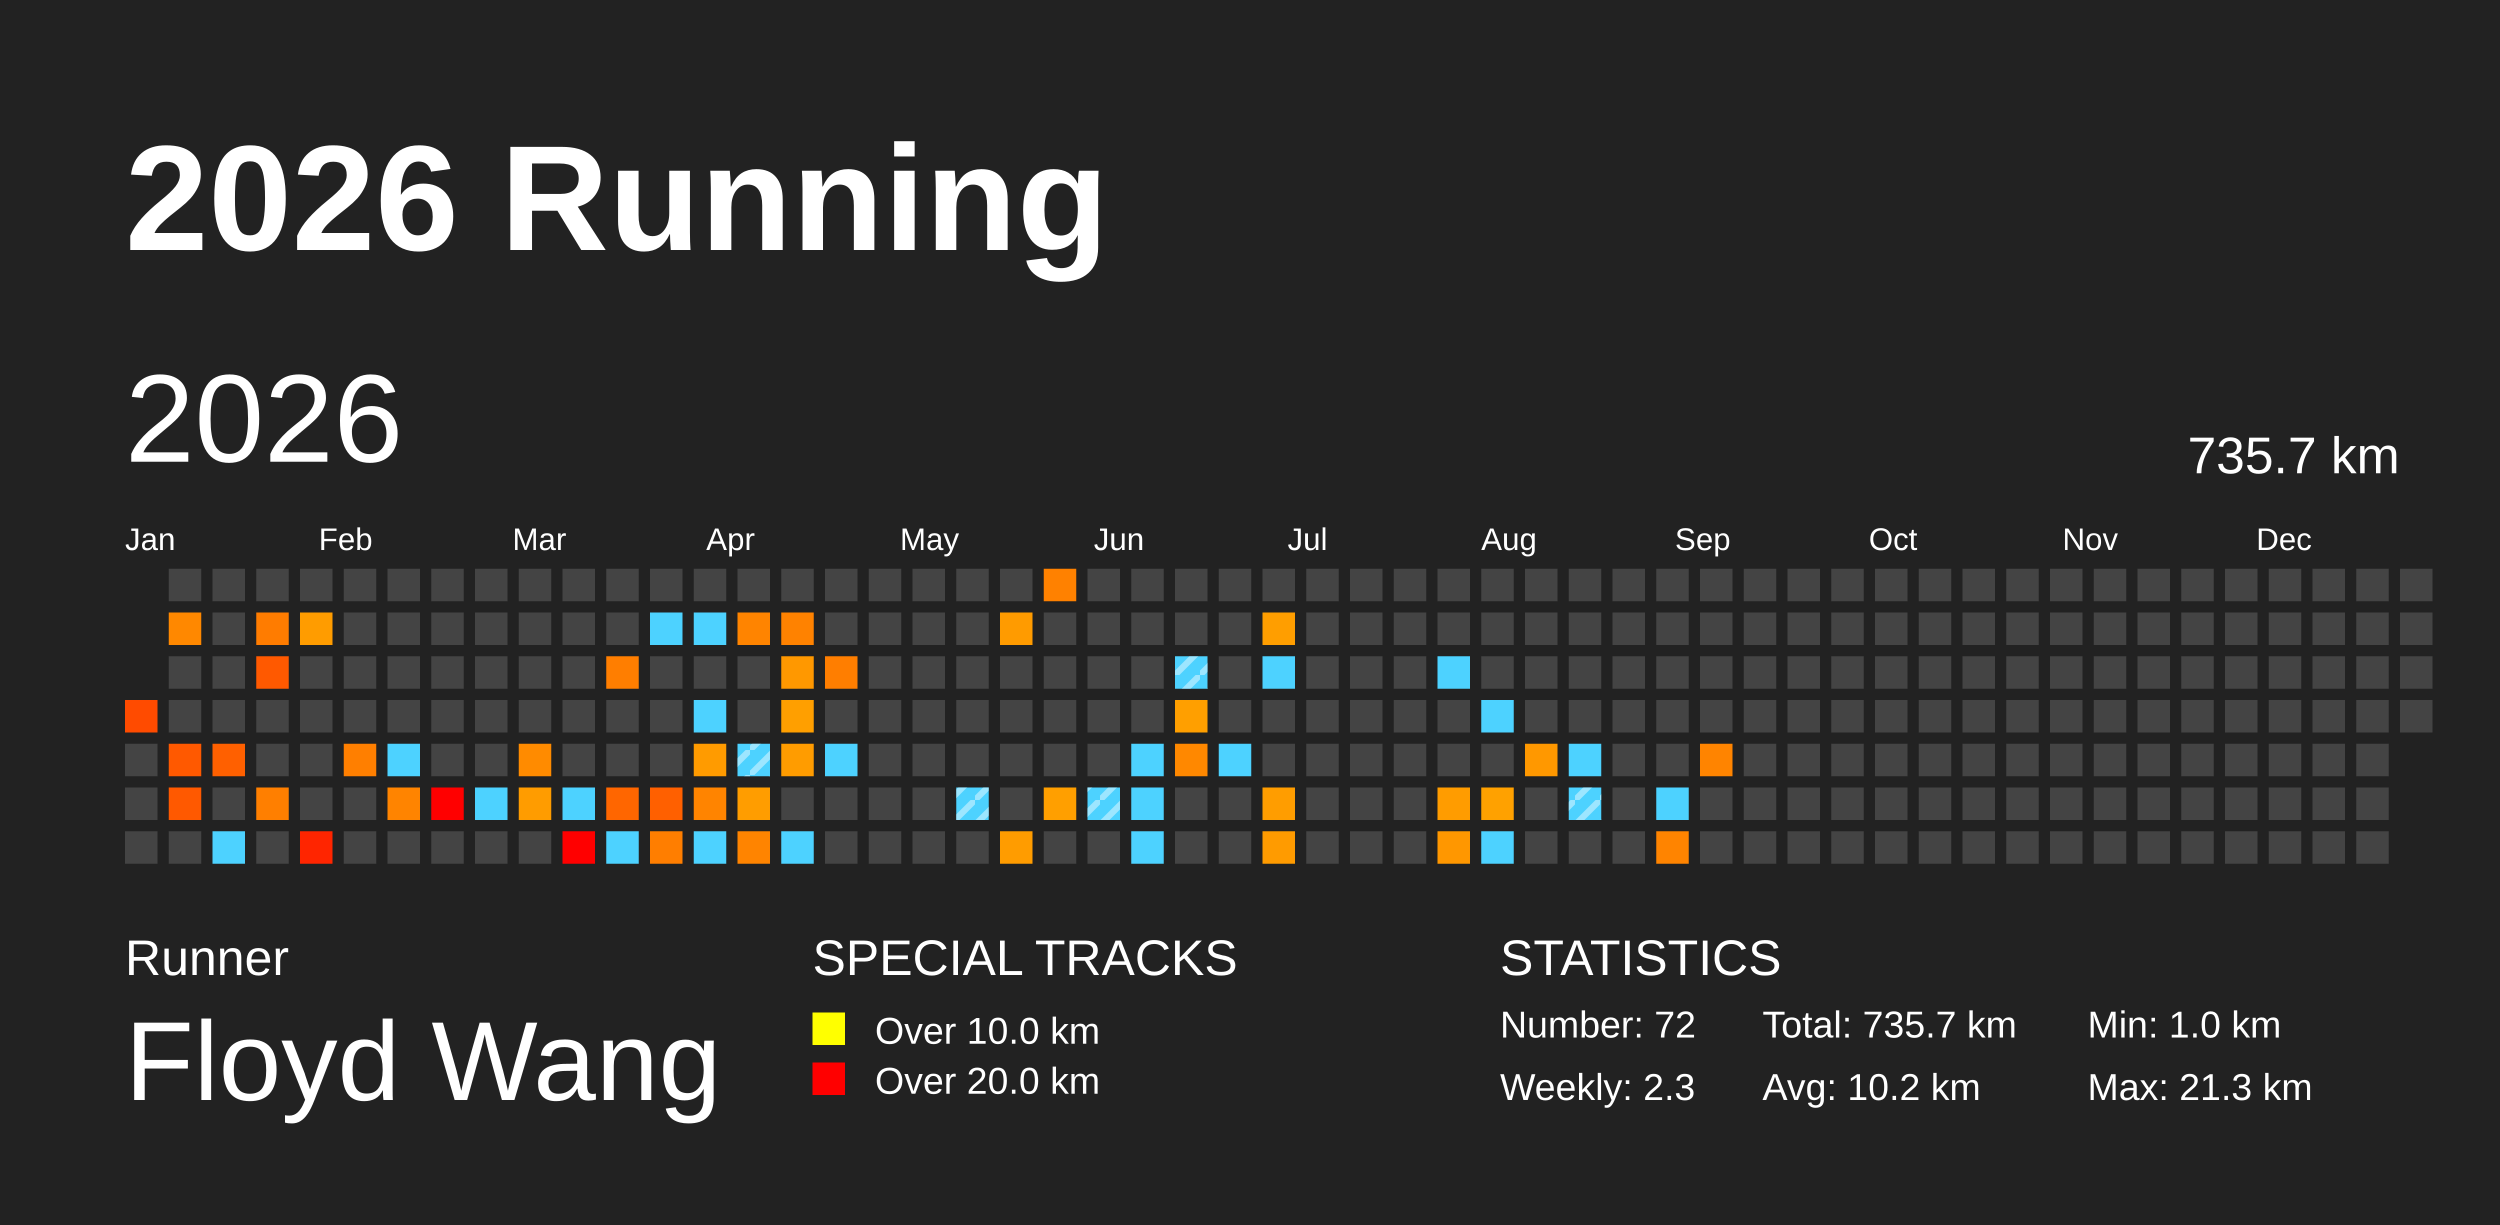
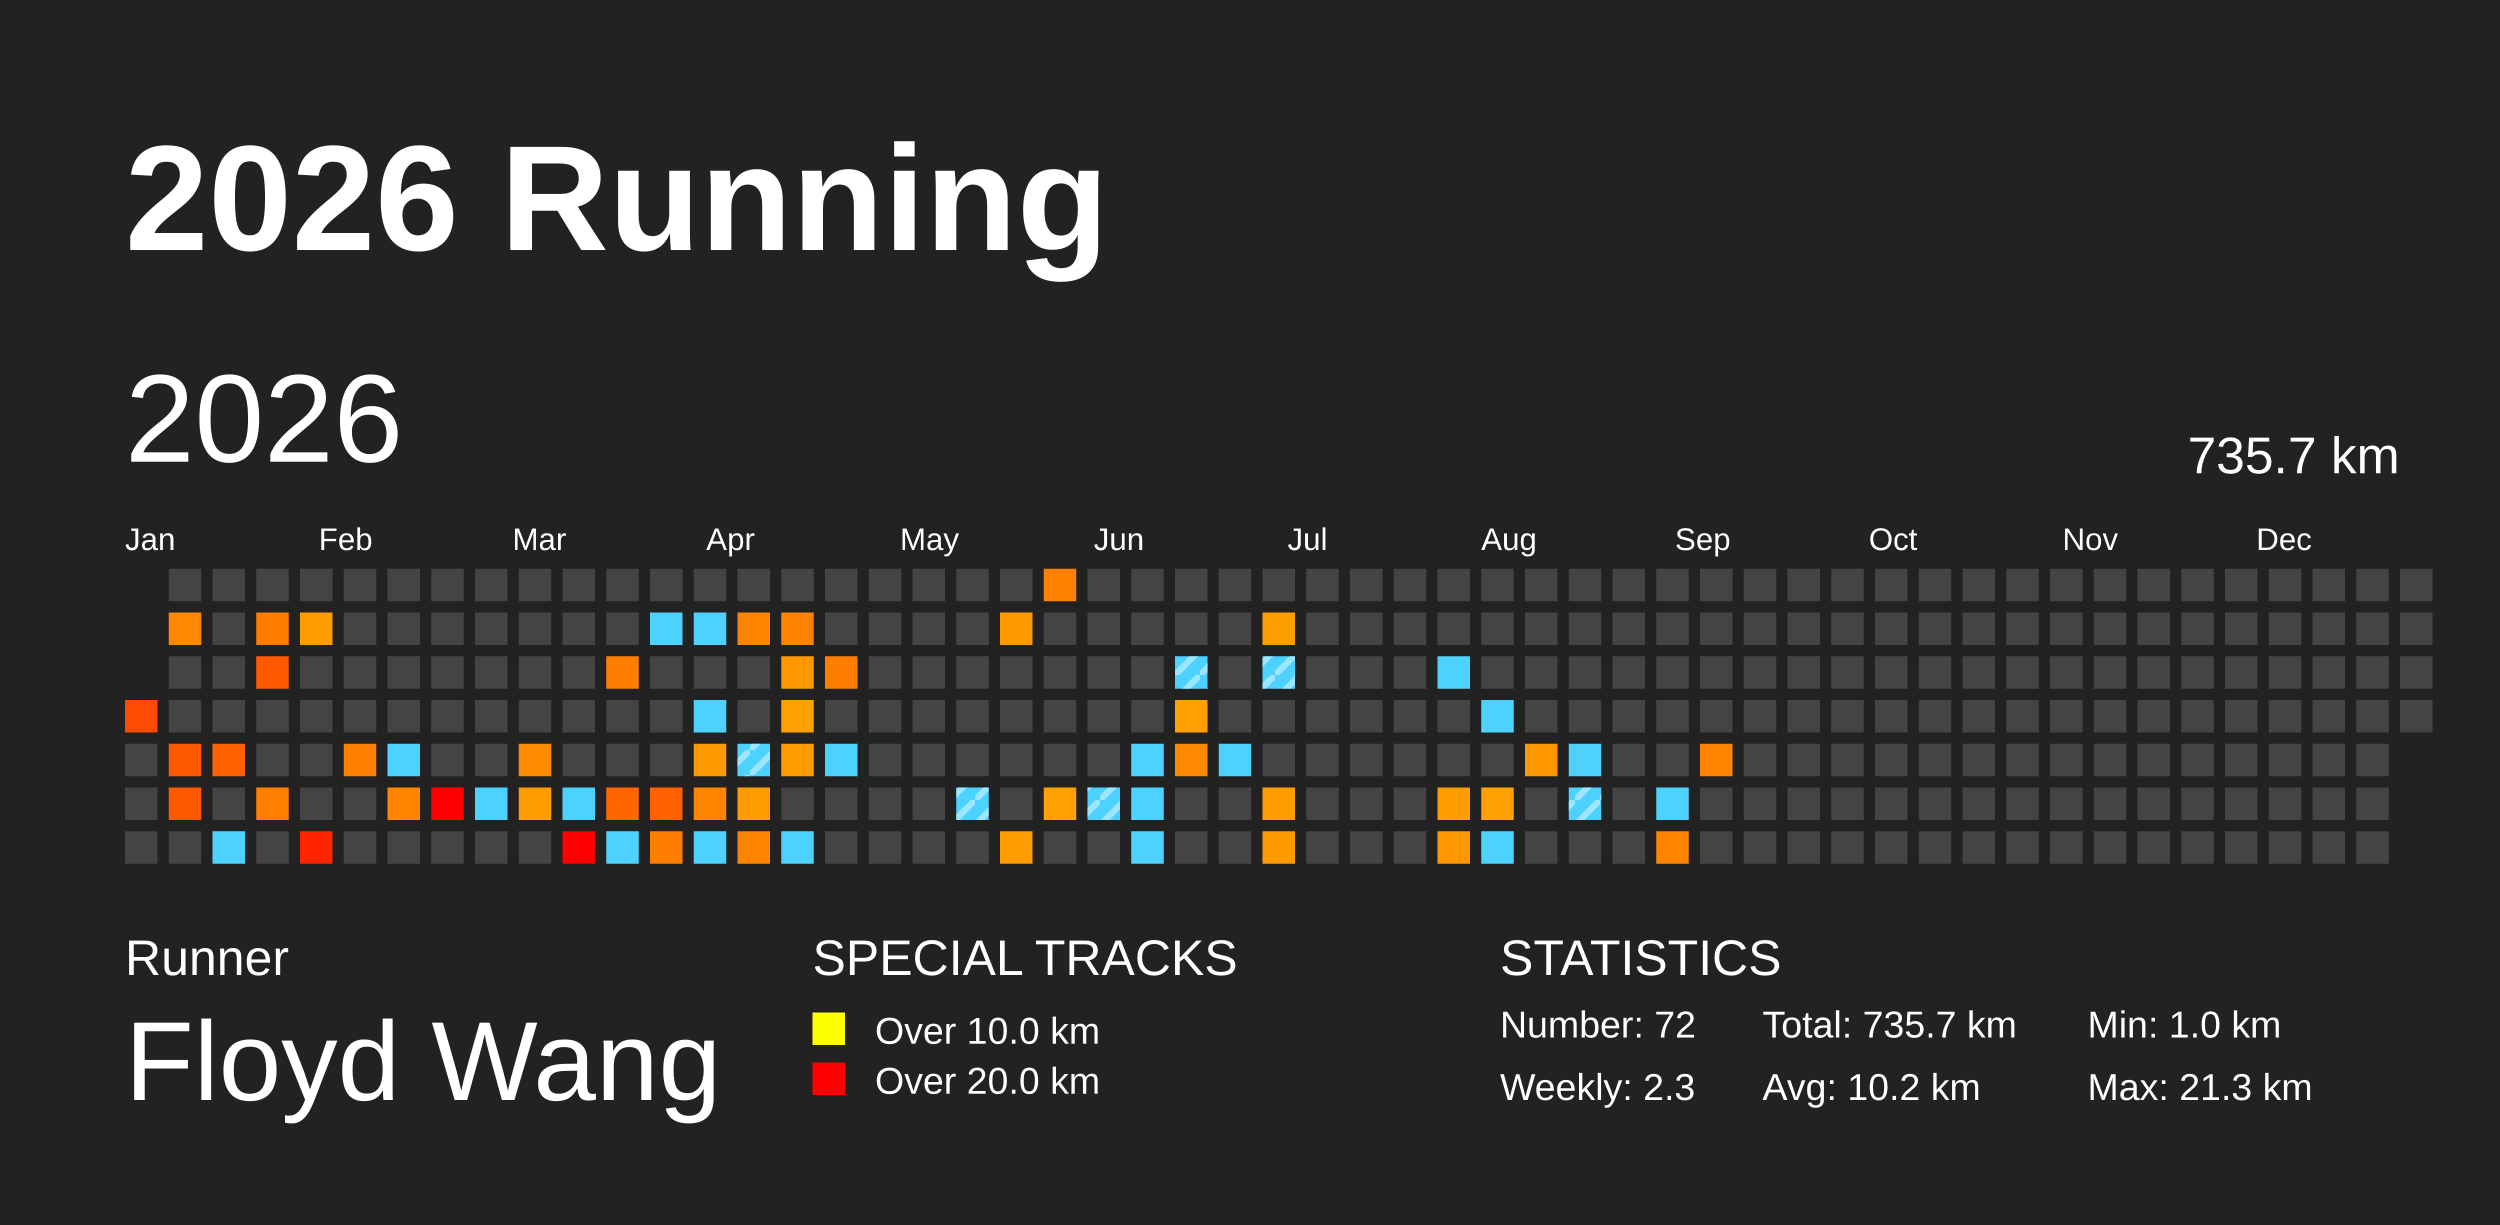
<svg xmlns="http://www.w3.org/2000/svg" baseProfile="full" height="98mm" version="1.1" viewBox="0,0,200,98" width="200mm">
  <defs>
    <pattern height="2" id="indoor-stripe" patternUnits="userSpaceOnUse" width="2">
      <line stroke="white" stroke-opacity="0.45" stroke-width="0.5" x1="0" x2="2" y1="2" y2="0" />
    </pattern>
  </defs>
  <rect fill="#222222" height="98" width="200" x="0" y="0" />
  <text fill="#FFFFFF" style="font-size:12px; font-family:Arial; font-weight:bold;" x="10" y="20">2026 Running</text>
  <text fill="#FFFFFF" style="font-size:4px; font-family:Arial" x="10" y="78">Runner</text>
  <text fill="#FFFFFF" style="font-size:9px; font-family:Arial" x="10" y="88">Floyd Wang</text>
  <text fill="#FFFFFF" style="font-size:4px; font-family:Arial" x="65" y="78">SPECIAL TRACKS</text>
  <rect fill="yellow" height="2.6" width="2.6" x="65" y="81" />
  <text fill="#FFFFFF" style="font-size:3px; font-family:Arial" x="70" y="83.5">Over 10.0 km</text>
  <rect fill="red" height="2.6" width="2.6" x="65" y="85" />
  <text fill="#FFFFFF" style="font-size:3px; font-family:Arial" x="70" y="87.5">Over 20.0 km</text>
  <text fill="#FFFFFF" style="font-size:4px; font-family:Arial" x="120" y="78">STATISTICS</text>
  <text fill="#FFFFFF" style="font-size:3px; font-family:Arial" x="120" y="83">Number: 72</text>
  <text fill="#FFFFFF" style="font-size:3px; font-family:Arial" x="120" y="88">Weekly: 2.3</text>
  <text fill="#FFFFFF" style="font-size:3px; font-family:Arial" x="141" y="83">Total: 735.7 km</text>
  <text fill="#FFFFFF" style="font-size:3px; font-family:Arial" x="141" y="88">Avg: 10.2 km</text>
  <text fill="#FFFFFF" style="font-size:3px; font-family:Arial" x="167" y="83">Min: 1.0 km</text>
  <text fill="#FFFFFF" style="font-size:3px; font-family:Arial" x="167" y="88">Max: 21.3 km</text>
  <text dominant-baseline="hanging" fill="#FFFFFF" style="font-size:10.0px; font-family:Arial;" x="10" y="30">2026</text>
  <text dominant-baseline="hanging" fill="#FFFFFF" style="font-size:4.125px; font-family:Arial;" x="175" y="35">735.7 km</text>
  <text fill="#FFFFFF" style="font-size:2.5px; font-family:Arial" x="10.0" y="44">Jan</text>
  <text fill="#FFFFFF" style="font-size:2.5px; font-family:Arial" x="25.5" y="44">Feb</text>
  <text fill="#FFFFFF" style="font-size:2.5px; font-family:Arial" x="41.0" y="44">Mar</text>
  <text fill="#FFFFFF" style="font-size:2.5px; font-family:Arial" x="56.5" y="44">Apr</text>
  <text fill="#FFFFFF" style="font-size:2.5px; font-family:Arial" x="72.0" y="44">May</text>
  <text fill="#FFFFFF" style="font-size:2.5px; font-family:Arial" x="87.5" y="44">Jun</text>
  <text fill="#FFFFFF" style="font-size:2.5px; font-family:Arial" x="103.0" y="44">Jul</text>
  <text fill="#FFFFFF" style="font-size:2.5px; font-family:Arial" x="118.5" y="44">Aug</text>
  <text fill="#FFFFFF" style="font-size:2.5px; font-family:Arial" x="134.0" y="44">Sep</text>
  <text fill="#FFFFFF" style="font-size:2.5px; font-family:Arial" x="149.5" y="44">Oct</text>
  <text fill="#FFFFFF" style="font-size:2.5px; font-family:Arial" x="165.0" y="44">Nov</text>
  <text fill="#FFFFFF" style="font-size:2.5px; font-family:Arial" x="180.5" y="44">Dec</text>
  <rect fill="#ff4b00" height="2.6" width="2.6" x="10.0" y="56.0" />
  <rect fill="#444444" height="2.6" width="2.6" x="10.0" y="59.5" />
  <rect fill="#444444" height="2.6" width="2.6" x="10.0" y="63.0" />
  <rect fill="#444444" height="2.6" width="2.6" x="10.0" y="66.5" />
  <rect fill="#444444" height="2.6" width="2.6" x="13.5" y="45.5" />
  <rect fill="#ff8800" height="2.6" width="2.6" x="13.5" y="49.0" />
  <rect fill="#444444" height="2.6" width="2.6" x="13.5" y="52.5" />
  <rect fill="#444444" height="2.6" width="2.6" x="13.5" y="56.0" />
  <rect fill="#ff5900" height="2.6" width="2.6" x="13.5" y="59.5" />
  <rect fill="#ff5900" height="2.6" width="2.6" x="13.5" y="63.0" />
  <rect fill="#444444" height="2.6" width="2.6" x="13.5" y="66.5" />
  <rect fill="#444444" height="2.6" width="2.6" x="17.0" y="45.5" />
  <rect fill="#444444" height="2.6" width="2.6" x="17.0" y="49.0" />
  <rect fill="#444444" height="2.6" width="2.6" x="17.0" y="52.5" />
  <rect fill="#444444" height="2.6" width="2.6" x="17.0" y="56.0" />
  <rect fill="#ff6000" height="2.6" width="2.6" x="17.0" y="59.5" />
  <rect fill="#444444" height="2.6" width="2.6" x="17.0" y="63.0" />
  <rect fill="#4dd2ff" height="2.6" width="2.6" x="17.0" y="66.5" />
  <rect fill="#444444" height="2.6" width="2.6" x="20.5" y="45.5" />
  <rect fill="#ff7c00" height="2.6" width="2.6" x="20.5" y="49.0" />
  <rect fill="#ff5900" height="2.6" width="2.6" x="20.5" y="52.5" />
  <rect fill="#444444" height="2.6" width="2.6" x="20.5" y="56.0" />
  <rect fill="#444444" height="2.6" width="2.6" x="20.5" y="59.5" />
  <rect fill="#ff7f00" height="2.6" width="2.6" x="20.5" y="63.0" />
  <rect fill="#444444" height="2.6" width="2.6" x="20.5" y="66.5" />
  <rect fill="#444444" height="2.6" width="2.6" x="24.0" y="45.5" />
  <rect fill="#ff9c00" height="2.6" width="2.6" x="24.0" y="49.0" />
  <rect fill="#444444" height="2.6" width="2.6" x="24.0" y="52.5" />
  <rect fill="#444444" height="2.6" width="2.6" x="24.0" y="56.0" />
  <rect fill="#444444" height="2.6" width="2.6" x="24.0" y="59.5" />
  <rect fill="#444444" height="2.6" width="2.6" x="24.0" y="63.0" />
  <rect fill="#ff2500" height="2.6" width="2.6" x="24.0" y="66.5" />
  <rect fill="#444444" height="2.6" width="2.6" x="27.5" y="45.5" />
  <rect fill="#444444" height="2.6" width="2.6" x="27.5" y="49.0" />
  <rect fill="#444444" height="2.6" width="2.6" x="27.5" y="52.5" />
  <rect fill="#444444" height="2.6" width="2.6" x="27.5" y="56.0" />
  <rect fill="#ff7f00" height="2.6" width="2.6" x="27.5" y="59.5" />
  <rect fill="#444444" height="2.6" width="2.6" x="27.5" y="63.0" />
  <rect fill="#444444" height="2.6" width="2.6" x="27.5" y="66.5" />
  <rect fill="#444444" height="2.6" width="2.6" x="31.0" y="45.5" />
  <rect fill="#444444" height="2.6" width="2.6" x="31.0" y="49.0" />
  <rect fill="#444444" height="2.6" width="2.6" x="31.0" y="52.5" />
  <rect fill="#444444" height="2.6" width="2.6" x="31.0" y="56.0" />
  <rect fill="#4dd2ff" height="2.6" width="2.6" x="31.0" y="59.5" />
  <rect fill="#ff8400" height="2.6" width="2.6" x="31.0" y="63.0" />
  <rect fill="#444444" height="2.6" width="2.6" x="31.0" y="66.5" />
  <rect fill="#444444" height="2.6" width="2.6" x="34.5" y="45.5" />
  <rect fill="#444444" height="2.6" width="2.6" x="34.5" y="49.0" />
  <rect fill="#444444" height="2.6" width="2.6" x="34.5" y="52.5" />
  <rect fill="#444444" height="2.6" width="2.6" x="34.5" y="56.0" />
  <rect fill="#444444" height="2.6" width="2.6" x="34.5" y="59.5" />
  <rect fill="red" height="2.6" width="2.6" x="34.5" y="63.0" />
  <rect fill="#444444" height="2.6" width="2.6" x="34.5" y="66.5" />
  <rect fill="#444444" height="2.6" width="2.6" x="38.0" y="45.5" />
  <rect fill="#444444" height="2.6" width="2.6" x="38.0" y="49.0" />
  <rect fill="#444444" height="2.6" width="2.6" x="38.0" y="52.5" />
  <rect fill="#444444" height="2.6" width="2.6" x="38.0" y="56.0" />
  <rect fill="#444444" height="2.6" width="2.6" x="38.0" y="59.5" />
  <rect fill="#4dd2ff" height="2.6" width="2.6" x="38.0" y="63.0" />
  <rect fill="#444444" height="2.6" width="2.6" x="38.0" y="66.5" />
  <rect fill="#444444" height="2.6" width="2.6" x="41.5" y="45.5" />
  <rect fill="#444444" height="2.6" width="2.6" x="41.5" y="49.0" />
  <rect fill="#444444" height="2.6" width="2.6" x="41.5" y="52.5" />
  <rect fill="#444444" height="2.6" width="2.6" x="41.5" y="56.0" />
  <rect fill="#ff8b00" height="2.6" width="2.6" x="41.5" y="59.5" />
  <rect fill="#ff9c00" height="2.6" width="2.6" x="41.5" y="63.0" />
  <rect fill="#444444" height="2.6" width="2.6" x="41.5" y="66.5" />
  <rect fill="#444444" height="2.6" width="2.6" x="45.0" y="45.5" />
  <rect fill="#444444" height="2.6" width="2.6" x="45.0" y="49.0" />
  <rect fill="#444444" height="2.6" width="2.6" x="45.0" y="52.5" />
  <rect fill="#444444" height="2.6" width="2.6" x="45.0" y="56.0" />
  <rect fill="#444444" height="2.6" width="2.6" x="45.0" y="59.5" />
  <rect fill="#4dd2ff" height="2.6" width="2.6" x="45.0" y="63.0" />
  <rect fill="red" height="2.6" width="2.6" x="45.0" y="66.5" />
  <rect fill="#444444" height="2.6" width="2.6" x="48.5" y="45.5" />
  <rect fill="#444444" height="2.6" width="2.6" x="48.5" y="49.0" />
  <rect fill="#ff7e00" height="2.6" width="2.6" x="48.5" y="52.5" />
  <rect fill="#444444" height="2.6" width="2.6" x="48.5" y="56.0" />
  <rect fill="#444444" height="2.6" width="2.6" x="48.5" y="59.5" />
  <rect fill="#ff6600" height="2.6" width="2.6" x="48.5" y="63.0" />
  <rect fill="#4dd2ff" height="2.6" width="2.6" x="48.5" y="66.5" />
  <rect fill="#444444" height="2.6" width="2.6" x="52.0" y="45.5" />
  <rect fill="#4dd2ff" height="2.6" width="2.6" x="52.0" y="49.0" />
  <rect fill="#444444" height="2.6" width="2.6" x="52.0" y="52.5" />
  <rect fill="#444444" height="2.6" width="2.6" x="52.0" y="56.0" />
  <rect fill="#444444" height="2.6" width="2.6" x="52.0" y="59.5" />
  <rect fill="#ff6000" height="2.6" width="2.6" x="52.0" y="63.0" />
  <rect fill="#ff7e00" height="2.6" width="2.6" x="52.0" y="66.5" />
  <rect fill="#444444" height="2.6" width="2.6" x="55.5" y="45.5" />
  <rect fill="#4dd2ff" height="2.6" width="2.6" x="55.5" y="49.0" />
  <rect fill="#444444" height="2.6" width="2.6" x="55.5" y="52.5" />
  <rect fill="#4dd2ff" height="2.6" width="2.6" x="55.5" y="56.0" />
  <rect fill="#ff9b00" height="2.6" width="2.6" x="55.5" y="59.5" />
  <rect fill="#ff8400" height="2.6" width="2.6" x="55.5" y="63.0" />
  <rect fill="#4dd2ff" height="2.6" width="2.6" x="55.5" y="66.5" />
  <rect fill="#444444" height="2.6" width="2.6" x="59.0" y="45.5" />
  <rect fill="#ff8400" height="2.6" width="2.6" x="59.0" y="49.0" />
  <rect fill="#444444" height="2.6" width="2.6" x="59.0" y="52.5" />
  <rect fill="#444444" height="2.6" width="2.6" x="59.0" y="56.0" />
  <rect fill="#4dd2ff" height="2.6" width="2.6" x="59.0" y="59.5" />
  <rect fill="url(#indoor-stripe)" height="2.6" style="pointer-events: none;" width="2.6" x="59.0" y="59.5" />
  <rect fill="#ff9d00" height="2.6" width="2.6" x="59.0" y="63.0" />
  <rect fill="#ff8400" height="2.6" width="2.6" x="59.0" y="66.5" />
  <rect fill="#444444" height="2.6" width="2.6" x="62.5" y="45.5" />
  <rect fill="#ff8200" height="2.6" width="2.6" x="62.5" y="49.0" />
  <rect fill="#ff9800" height="2.6" width="2.6" x="62.5" y="52.5" />
  <rect fill="#ff9f00" height="2.6" width="2.6" x="62.5" y="56.0" />
  <rect fill="#ff9c00" height="2.6" width="2.6" x="62.5" y="59.5" />
  <rect fill="#444444" height="2.6" width="2.6" x="62.5" y="63.0" />
  <rect fill="#4dd2ff" height="2.6" width="2.6" x="62.5" y="66.5" />
  <rect fill="#444444" height="2.6" width="2.6" x="66.0" y="45.5" />
  <rect fill="#444444" height="2.6" width="2.6" x="66.0" y="49.0" />
  <rect fill="#ff7e00" height="2.6" width="2.6" x="66.0" y="52.5" />
  <rect fill="#444444" height="2.6" width="2.6" x="66.0" y="56.0" />
  <rect fill="#4dd2ff" height="2.6" width="2.6" x="66.0" y="59.5" />
  <rect fill="#444444" height="2.6" width="2.6" x="66.0" y="63.0" />
  <rect fill="#444444" height="2.6" width="2.6" x="66.0" y="66.5" />
  <rect fill="#444444" height="2.6" width="2.6" x="69.5" y="45.5" />
  <rect fill="#444444" height="2.6" width="2.6" x="69.5" y="49.0" />
  <rect fill="#444444" height="2.6" width="2.6" x="69.5" y="52.5" />
  <rect fill="#444444" height="2.6" width="2.6" x="69.5" y="56.0" />
  <rect fill="#444444" height="2.6" width="2.6" x="69.5" y="59.5" />
  <rect fill="#444444" height="2.6" width="2.6" x="69.5" y="63.0" />
  <rect fill="#444444" height="2.6" width="2.6" x="69.5" y="66.5" />
  <rect fill="#444444" height="2.6" width="2.6" x="73.0" y="45.5" />
  <rect fill="#444444" height="2.6" width="2.6" x="73.0" y="49.0" />
  <rect fill="#444444" height="2.6" width="2.6" x="73.0" y="52.5" />
  <rect fill="#444444" height="2.6" width="2.6" x="73.0" y="56.0" />
  <rect fill="#444444" height="2.6" width="2.6" x="73.0" y="59.5" />
  <rect fill="#444444" height="2.6" width="2.6" x="73.0" y="63.0" />
  <rect fill="#444444" height="2.6" width="2.6" x="73.0" y="66.5" />
  <rect fill="#444444" height="2.6" width="2.6" x="76.5" y="45.5" />
  <rect fill="#444444" height="2.6" width="2.6" x="76.5" y="49.0" />
  <rect fill="#444444" height="2.6" width="2.6" x="76.5" y="52.5" />
  <rect fill="#444444" height="2.6" width="2.6" x="76.5" y="56.0" />
  <rect fill="#444444" height="2.6" width="2.6" x="76.5" y="59.5" />
  <rect fill="#4dd2ff" height="2.6" width="2.6" x="76.5" y="63.0" />
  <rect fill="url(#indoor-stripe)" height="2.6" style="pointer-events: none;" width="2.6" x="76.5" y="63.0" />
  <rect fill="#444444" height="2.6" width="2.6" x="76.5" y="66.5" />
  <rect fill="#444444" height="2.6" width="2.6" x="80.0" y="45.5" />
  <rect fill="#ff9b00" height="2.6" width="2.6" x="80.0" y="49.0" />
  <rect fill="#444444" height="2.6" width="2.6" x="80.0" y="52.5" />
  <rect fill="#444444" height="2.6" width="2.6" x="80.0" y="56.0" />
  <rect fill="#444444" height="2.6" width="2.6" x="80.0" y="59.5" />
  <rect fill="#444444" height="2.6" width="2.6" x="80.0" y="63.0" />
  <rect fill="#ff9c00" height="2.6" width="2.6" x="80.0" y="66.5" />
  <rect fill="#ff8100" height="2.6" width="2.6" x="83.5" y="45.5" />
  <rect fill="#444444" height="2.6" width="2.6" x="83.5" y="49.0" />
  <rect fill="#444444" height="2.6" width="2.6" x="83.5" y="52.5" />
  <rect fill="#444444" height="2.6" width="2.6" x="83.5" y="56.0" />
  <rect fill="#444444" height="2.6" width="2.6" x="83.5" y="59.5" />
  <rect fill="#ff9f00" height="2.6" width="2.6" x="83.5" y="63.0" />
  <rect fill="#444444" height="2.6" width="2.6" x="83.5" y="66.5" />
  <rect fill="#444444" height="2.6" width="2.6" x="87.0" y="45.5" />
  <rect fill="#444444" height="2.6" width="2.6" x="87.0" y="49.0" />
  <rect fill="#444444" height="2.6" width="2.6" x="87.0" y="52.5" />
  <rect fill="#444444" height="2.6" width="2.6" x="87.0" y="56.0" />
  <rect fill="#444444" height="2.6" width="2.6" x="87.0" y="59.5" />
  <rect fill="#4dd2ff" height="2.6" width="2.6" x="87.0" y="63.0" />
  <rect fill="url(#indoor-stripe)" height="2.6" style="pointer-events: none;" width="2.6" x="87.0" y="63.0" />
  <rect fill="#444444" height="2.6" width="2.6" x="87.0" y="66.5" />
  <rect fill="#444444" height="2.6" width="2.6" x="90.5" y="45.5" />
  <rect fill="#444444" height="2.6" width="2.6" x="90.5" y="49.0" />
  <rect fill="#444444" height="2.6" width="2.6" x="90.5" y="52.5" />
  <rect fill="#444444" height="2.6" width="2.6" x="90.5" y="56.0" />
  <rect fill="#4dd2ff" height="2.6" width="2.6" x="90.5" y="59.5" />
  <rect fill="#4dd2ff" height="2.6" width="2.6" x="90.5" y="63.0" />
  <rect fill="#4dd2ff" height="2.6" width="2.6" x="90.5" y="66.5" />
  <rect fill="#444444" height="2.6" width="2.6" x="94.0" y="45.5" />
  <rect fill="#444444" height="2.6" width="2.6" x="94.0" y="49.0" />
  <rect fill="#4dd2ff" height="2.6" width="2.6" x="94.0" y="52.5" />
  <rect fill="url(#indoor-stripe)" height="2.6" style="pointer-events: none;" width="2.6" x="94.0" y="52.5" />
  <rect fill="#ff9f00" height="2.6" width="2.6" x="94.0" y="56.0" />
  <rect fill="#ff8800" height="2.6" width="2.6" x="94.0" y="59.5" />
  <rect fill="#444444" height="2.6" width="2.6" x="94.0" y="63.0" />
  <rect fill="#444444" height="2.6" width="2.6" x="94.0" y="66.5" />
  <rect fill="#444444" height="2.6" width="2.6" x="97.5" y="45.5" />
  <rect fill="#444444" height="2.6" width="2.6" x="97.5" y="49.0" />
  <rect fill="#444444" height="2.6" width="2.6" x="97.5" y="52.5" />
  <rect fill="#444444" height="2.6" width="2.6" x="97.5" y="56.0" />
  <rect fill="#4dd2ff" height="2.6" width="2.6" x="97.5" y="59.5" />
  <rect fill="#444444" height="2.6" width="2.6" x="97.5" y="63.0" />
  <rect fill="#444444" height="2.6" width="2.6" x="97.5" y="66.5" />
  <rect fill="#444444" height="2.6" width="2.6" x="101.0" y="45.5" />
  <rect fill="#ff9e00" height="2.6" width="2.6" x="101.0" y="49.0" />
  <rect fill="#4dd2ff" height="2.6" width="2.6" x="101.0" y="52.5" />
+   <rect fill="url(#indoor-stripe)" height="2.6" style="pointer-events: none;" width="2.6" x="101.0" y="52.5" />
  <rect fill="#444444" height="2.6" width="2.6" x="101.0" y="56.0" />
  <rect fill="#444444" height="2.6" width="2.6" x="101.0" y="59.5" />
  <rect fill="#ff9d00" height="2.6" width="2.6" x="101.0" y="63.0" />
  <rect fill="#ff9b00" height="2.6" width="2.6" x="101.0" y="66.5" />
  <rect fill="#444444" height="2.6" width="2.6" x="104.5" y="45.5" />
  <rect fill="#444444" height="2.6" width="2.6" x="104.5" y="49.0" />
  <rect fill="#444444" height="2.6" width="2.6" x="104.5" y="52.5" />
  <rect fill="#444444" height="2.6" width="2.6" x="104.5" y="56.0" />
  <rect fill="#444444" height="2.6" width="2.6" x="104.5" y="59.5" />
  <rect fill="#444444" height="2.6" width="2.6" x="104.5" y="63.0" />
  <rect fill="#444444" height="2.6" width="2.6" x="104.5" y="66.5" />
  <rect fill="#444444" height="2.6" width="2.6" x="108.0" y="45.5" />
  <rect fill="#444444" height="2.6" width="2.6" x="108.0" y="49.0" />
  <rect fill="#444444" height="2.6" width="2.6" x="108.0" y="52.5" />
  <rect fill="#444444" height="2.6" width="2.6" x="108.0" y="56.0" />
  <rect fill="#444444" height="2.6" width="2.6" x="108.0" y="59.5" />
  <rect fill="#444444" height="2.6" width="2.6" x="108.0" y="63.0" />
  <rect fill="#444444" height="2.6" width="2.6" x="108.0" y="66.5" />
  <rect fill="#444444" height="2.6" width="2.6" x="111.5" y="45.5" />
  <rect fill="#444444" height="2.6" width="2.6" x="111.5" y="49.0" />
  <rect fill="#444444" height="2.6" width="2.6" x="111.5" y="52.5" />
  <rect fill="#444444" height="2.6" width="2.6" x="111.5" y="56.0" />
  <rect fill="#444444" height="2.6" width="2.6" x="111.5" y="59.5" />
  <rect fill="#444444" height="2.6" width="2.6" x="111.5" y="63.0" />
  <rect fill="#444444" height="2.6" width="2.6" x="111.5" y="66.5" />
  <rect fill="#444444" height="2.6" width="2.6" x="115.0" y="45.5" />
  <rect fill="#444444" height="2.6" width="2.6" x="115.0" y="49.0" />
  <rect fill="#4dd2ff" height="2.6" width="2.6" x="115.0" y="52.5" />
  <rect fill="#444444" height="2.6" width="2.6" x="115.0" y="56.0" />
  <rect fill="#444444" height="2.6" width="2.6" x="115.0" y="59.5" />
  <rect fill="#ff9c00" height="2.6" width="2.6" x="115.0" y="63.0" />
  <rect fill="#ff9700" height="2.6" width="2.6" x="115.0" y="66.5" />
  <rect fill="#444444" height="2.6" width="2.6" x="118.5" y="45.5" />
  <rect fill="#444444" height="2.6" width="2.6" x="118.5" y="49.0" />
  <rect fill="#444444" height="2.6" width="2.6" x="118.5" y="52.5" />
  <rect fill="#4dd2ff" height="2.6" width="2.6" x="118.5" y="56.0" />
  <rect fill="#444444" height="2.6" width="2.6" x="118.5" y="59.5" />
  <rect fill="#ffa100" height="2.6" width="2.6" x="118.5" y="63.0" />
  <rect fill="#4dd2ff" height="2.6" width="2.6" x="118.5" y="66.5" />
  <rect fill="#444444" height="2.6" width="2.6" x="122.0" y="45.5" />
  <rect fill="#444444" height="2.6" width="2.6" x="122.0" y="49.0" />
  <rect fill="#444444" height="2.6" width="2.6" x="122.0" y="52.5" />
  <rect fill="#444444" height="2.6" width="2.6" x="122.0" y="56.0" />
  <rect fill="#ff9800" height="2.6" width="2.6" x="122.0" y="59.5" />
  <rect fill="#444444" height="2.6" width="2.6" x="122.0" y="63.0" />
  <rect fill="#444444" height="2.6" width="2.6" x="122.0" y="66.5" />
  <rect fill="#444444" height="2.6" width="2.6" x="125.5" y="45.5" />
  <rect fill="#444444" height="2.6" width="2.6" x="125.5" y="49.0" />
  <rect fill="#444444" height="2.6" width="2.6" x="125.5" y="52.5" />
  <rect fill="#444444" height="2.6" width="2.6" x="125.5" y="56.0" />
  <rect fill="#4dd2ff" height="2.6" width="2.6" x="125.5" y="59.5" />
  <rect fill="#4dd2ff" height="2.6" width="2.6" x="125.5" y="63.0" />
  <rect fill="url(#indoor-stripe)" height="2.6" style="pointer-events: none;" width="2.6" x="125.5" y="63.0" />
  <rect fill="#444444" height="2.6" width="2.6" x="125.5" y="66.5" />
  <rect fill="#444444" height="2.6" width="2.6" x="129.0" y="45.5" />
  <rect fill="#444444" height="2.6" width="2.6" x="129.0" y="49.0" />
  <rect fill="#444444" height="2.6" width="2.6" x="129.0" y="52.5" />
  <rect fill="#444444" height="2.6" width="2.6" x="129.0" y="56.0" />
  <rect fill="#444444" height="2.6" width="2.6" x="129.0" y="59.5" />
  <rect fill="#444444" height="2.6" width="2.6" x="129.0" y="63.0" />
  <rect fill="#444444" height="2.6" width="2.6" x="129.0" y="66.5" />
  <rect fill="#444444" height="2.6" width="2.6" x="132.5" y="45.5" />
  <rect fill="#444444" height="2.6" width="2.6" x="132.5" y="49.0" />
  <rect fill="#444444" height="2.6" width="2.6" x="132.5" y="52.5" />
  <rect fill="#444444" height="2.6" width="2.6" x="132.5" y="56.0" />
  <rect fill="#444444" height="2.6" width="2.6" x="132.5" y="59.5" />
  <rect fill="#4dd2ff" height="2.6" width="2.6" x="132.5" y="63.0" />
  <rect fill="#ff8400" height="2.6" width="2.6" x="132.5" y="66.5" />
  <rect fill="#444444" height="2.6" width="2.6" x="136.0" y="45.5" />
  <rect fill="#444444" height="2.6" width="2.6" x="136.0" y="49.0" />
  <rect fill="#444444" height="2.6" width="2.6" x="136.0" y="52.5" />
  <rect fill="#444444" height="2.6" width="2.6" x="136.0" y="56.0" />
  <rect fill="#ff8400" height="2.6" width="2.6" x="136.0" y="59.5" />
  <rect fill="#444444" height="2.6" width="2.6" x="136.0" y="63.0" />
  <rect fill="#444444" height="2.6" width="2.6" x="136.0" y="66.5" />
  <rect fill="#444444" height="2.6" width="2.6" x="139.5" y="45.5" />
  <rect fill="#444444" height="2.6" width="2.6" x="139.5" y="49.0" />
  <rect fill="#444444" height="2.6" width="2.6" x="139.5" y="52.5" />
  <rect fill="#444444" height="2.6" width="2.6" x="139.5" y="56.0" />
  <rect fill="#444444" height="2.6" width="2.6" x="139.5" y="59.5" />
  <rect fill="#444444" height="2.6" width="2.6" x="139.5" y="63.0" />
  <rect fill="#444444" height="2.6" width="2.6" x="139.5" y="66.5" />
  <rect fill="#444444" height="2.6" width="2.6" x="143.0" y="45.5" />
  <rect fill="#444444" height="2.6" width="2.6" x="143.0" y="49.0" />
  <rect fill="#444444" height="2.6" width="2.6" x="143.0" y="52.5" />
  <rect fill="#444444" height="2.6" width="2.6" x="143.0" y="56.0" />
  <rect fill="#444444" height="2.6" width="2.6" x="143.0" y="59.5" />
  <rect fill="#444444" height="2.6" width="2.6" x="143.0" y="63.0" />
  <rect fill="#444444" height="2.6" width="2.6" x="143.0" y="66.5" />
  <rect fill="#444444" height="2.6" width="2.6" x="146.5" y="45.5" />
  <rect fill="#444444" height="2.6" width="2.6" x="146.5" y="49.0" />
  <rect fill="#444444" height="2.6" width="2.6" x="146.5" y="52.5" />
  <rect fill="#444444" height="2.6" width="2.6" x="146.5" y="56.0" />
  <rect fill="#444444" height="2.6" width="2.6" x="146.5" y="59.5" />
  <rect fill="#444444" height="2.6" width="2.6" x="146.5" y="63.0" />
  <rect fill="#444444" height="2.6" width="2.6" x="146.5" y="66.5" />
  <rect fill="#444444" height="2.6" width="2.6" x="150.0" y="45.5" />
  <rect fill="#444444" height="2.6" width="2.6" x="150.0" y="49.0" />
  <rect fill="#444444" height="2.6" width="2.6" x="150.0" y="52.5" />
  <rect fill="#444444" height="2.6" width="2.6" x="150.0" y="56.0" />
  <rect fill="#444444" height="2.6" width="2.6" x="150.0" y="59.5" />
  <rect fill="#444444" height="2.6" width="2.6" x="150.0" y="63.0" />
  <rect fill="#444444" height="2.6" width="2.6" x="150.0" y="66.5" />
  <rect fill="#444444" height="2.6" width="2.6" x="153.5" y="45.5" />
  <rect fill="#444444" height="2.6" width="2.6" x="153.5" y="49.0" />
  <rect fill="#444444" height="2.6" width="2.6" x="153.5" y="52.5" />
  <rect fill="#444444" height="2.6" width="2.6" x="153.5" y="56.0" />
  <rect fill="#444444" height="2.6" width="2.6" x="153.5" y="59.5" />
  <rect fill="#444444" height="2.6" width="2.6" x="153.5" y="63.0" />
  <rect fill="#444444" height="2.6" width="2.6" x="153.5" y="66.5" />
  <rect fill="#444444" height="2.6" width="2.6" x="157.0" y="45.5" />
  <rect fill="#444444" height="2.6" width="2.6" x="157.0" y="49.0" />
  <rect fill="#444444" height="2.6" width="2.6" x="157.0" y="52.5" />
  <rect fill="#444444" height="2.6" width="2.6" x="157.0" y="56.0" />
  <rect fill="#444444" height="2.6" width="2.6" x="157.0" y="59.5" />
  <rect fill="#444444" height="2.6" width="2.6" x="157.0" y="63.0" />
  <rect fill="#444444" height="2.6" width="2.6" x="157.0" y="66.5" />
  <rect fill="#444444" height="2.6" width="2.6" x="160.5" y="45.5" />
  <rect fill="#444444" height="2.6" width="2.6" x="160.5" y="49.0" />
  <rect fill="#444444" height="2.6" width="2.6" x="160.5" y="52.5" />
  <rect fill="#444444" height="2.6" width="2.6" x="160.5" y="56.0" />
  <rect fill="#444444" height="2.6" width="2.6" x="160.5" y="59.5" />
  <rect fill="#444444" height="2.6" width="2.6" x="160.5" y="63.0" />
  <rect fill="#444444" height="2.6" width="2.6" x="160.5" y="66.5" />
  <rect fill="#444444" height="2.6" width="2.6" x="164.0" y="45.5" />
  <rect fill="#444444" height="2.6" width="2.6" x="164.0" y="49.0" />
  <rect fill="#444444" height="2.6" width="2.6" x="164.0" y="52.5" />
  <rect fill="#444444" height="2.6" width="2.6" x="164.0" y="56.0" />
  <rect fill="#444444" height="2.6" width="2.6" x="164.0" y="59.5" />
  <rect fill="#444444" height="2.6" width="2.6" x="164.0" y="63.0" />
  <rect fill="#444444" height="2.6" width="2.6" x="164.0" y="66.5" />
  <rect fill="#444444" height="2.6" width="2.6" x="167.5" y="45.5" />
  <rect fill="#444444" height="2.6" width="2.6" x="167.5" y="49.0" />
  <rect fill="#444444" height="2.6" width="2.6" x="167.5" y="52.5" />
  <rect fill="#444444" height="2.6" width="2.6" x="167.5" y="56.0" />
  <rect fill="#444444" height="2.6" width="2.6" x="167.5" y="59.5" />
  <rect fill="#444444" height="2.6" width="2.6" x="167.5" y="63.0" />
  <rect fill="#444444" height="2.6" width="2.6" x="167.5" y="66.5" />
  <rect fill="#444444" height="2.6" width="2.6" x="171.0" y="45.5" />
  <rect fill="#444444" height="2.6" width="2.6" x="171.0" y="49.0" />
  <rect fill="#444444" height="2.6" width="2.6" x="171.0" y="52.5" />
  <rect fill="#444444" height="2.6" width="2.6" x="171.0" y="56.0" />
  <rect fill="#444444" height="2.6" width="2.6" x="171.0" y="59.5" />
  <rect fill="#444444" height="2.6" width="2.6" x="171.0" y="63.0" />
  <rect fill="#444444" height="2.6" width="2.6" x="171.0" y="66.5" />
  <rect fill="#444444" height="2.6" width="2.6" x="174.5" y="45.5" />
  <rect fill="#444444" height="2.6" width="2.6" x="174.5" y="49.0" />
  <rect fill="#444444" height="2.6" width="2.6" x="174.5" y="52.5" />
  <rect fill="#444444" height="2.6" width="2.6" x="174.5" y="56.0" />
  <rect fill="#444444" height="2.6" width="2.6" x="174.5" y="59.5" />
  <rect fill="#444444" height="2.6" width="2.6" x="174.5" y="63.0" />
  <rect fill="#444444" height="2.6" width="2.6" x="174.5" y="66.5" />
  <rect fill="#444444" height="2.6" width="2.6" x="178.0" y="45.5" />
  <rect fill="#444444" height="2.6" width="2.6" x="178.0" y="49.0" />
  <rect fill="#444444" height="2.6" width="2.6" x="178.0" y="52.5" />
  <rect fill="#444444" height="2.6" width="2.6" x="178.0" y="56.0" />
  <rect fill="#444444" height="2.6" width="2.6" x="178.0" y="59.5" />
  <rect fill="#444444" height="2.6" width="2.6" x="178.0" y="63.0" />
  <rect fill="#444444" height="2.6" width="2.6" x="178.0" y="66.5" />
  <rect fill="#444444" height="2.6" width="2.6" x="181.5" y="45.5" />
  <rect fill="#444444" height="2.6" width="2.6" x="181.5" y="49.0" />
  <rect fill="#444444" height="2.6" width="2.6" x="181.5" y="52.5" />
  <rect fill="#444444" height="2.6" width="2.6" x="181.5" y="56.0" />
  <rect fill="#444444" height="2.6" width="2.6" x="181.5" y="59.5" />
  <rect fill="#444444" height="2.6" width="2.6" x="181.5" y="63.0" />
  <rect fill="#444444" height="2.6" width="2.6" x="181.5" y="66.5" />
  <rect fill="#444444" height="2.6" width="2.6" x="185.0" y="45.5" />
  <rect fill="#444444" height="2.6" width="2.6" x="185.0" y="49.0" />
  <rect fill="#444444" height="2.6" width="2.6" x="185.0" y="52.5" />
  <rect fill="#444444" height="2.6" width="2.6" x="185.0" y="56.0" />
  <rect fill="#444444" height="2.6" width="2.6" x="185.0" y="59.5" />
  <rect fill="#444444" height="2.6" width="2.6" x="185.0" y="63.0" />
  <rect fill="#444444" height="2.6" width="2.6" x="185.0" y="66.5" />
  <rect fill="#444444" height="2.6" width="2.6" x="188.5" y="45.5" />
  <rect fill="#444444" height="2.6" width="2.6" x="188.5" y="49.0" />
  <rect fill="#444444" height="2.6" width="2.6" x="188.5" y="52.5" />
  <rect fill="#444444" height="2.6" width="2.6" x="188.5" y="56.0" />
  <rect fill="#444444" height="2.6" width="2.6" x="188.5" y="59.5" />
  <rect fill="#444444" height="2.6" width="2.6" x="188.5" y="63.0" />
  <rect fill="#444444" height="2.6" width="2.6" x="188.5" y="66.5" />
  <rect fill="#444444" height="2.6" width="2.6" x="192.0" y="45.5" />
  <rect fill="#444444" height="2.6" width="2.6" x="192.0" y="49.0" />
  <rect fill="#444444" height="2.6" width="2.6" x="192.0" y="52.5" />
  <rect fill="#444444" height="2.6" width="2.6" x="192.0" y="56.0" />
</svg>
